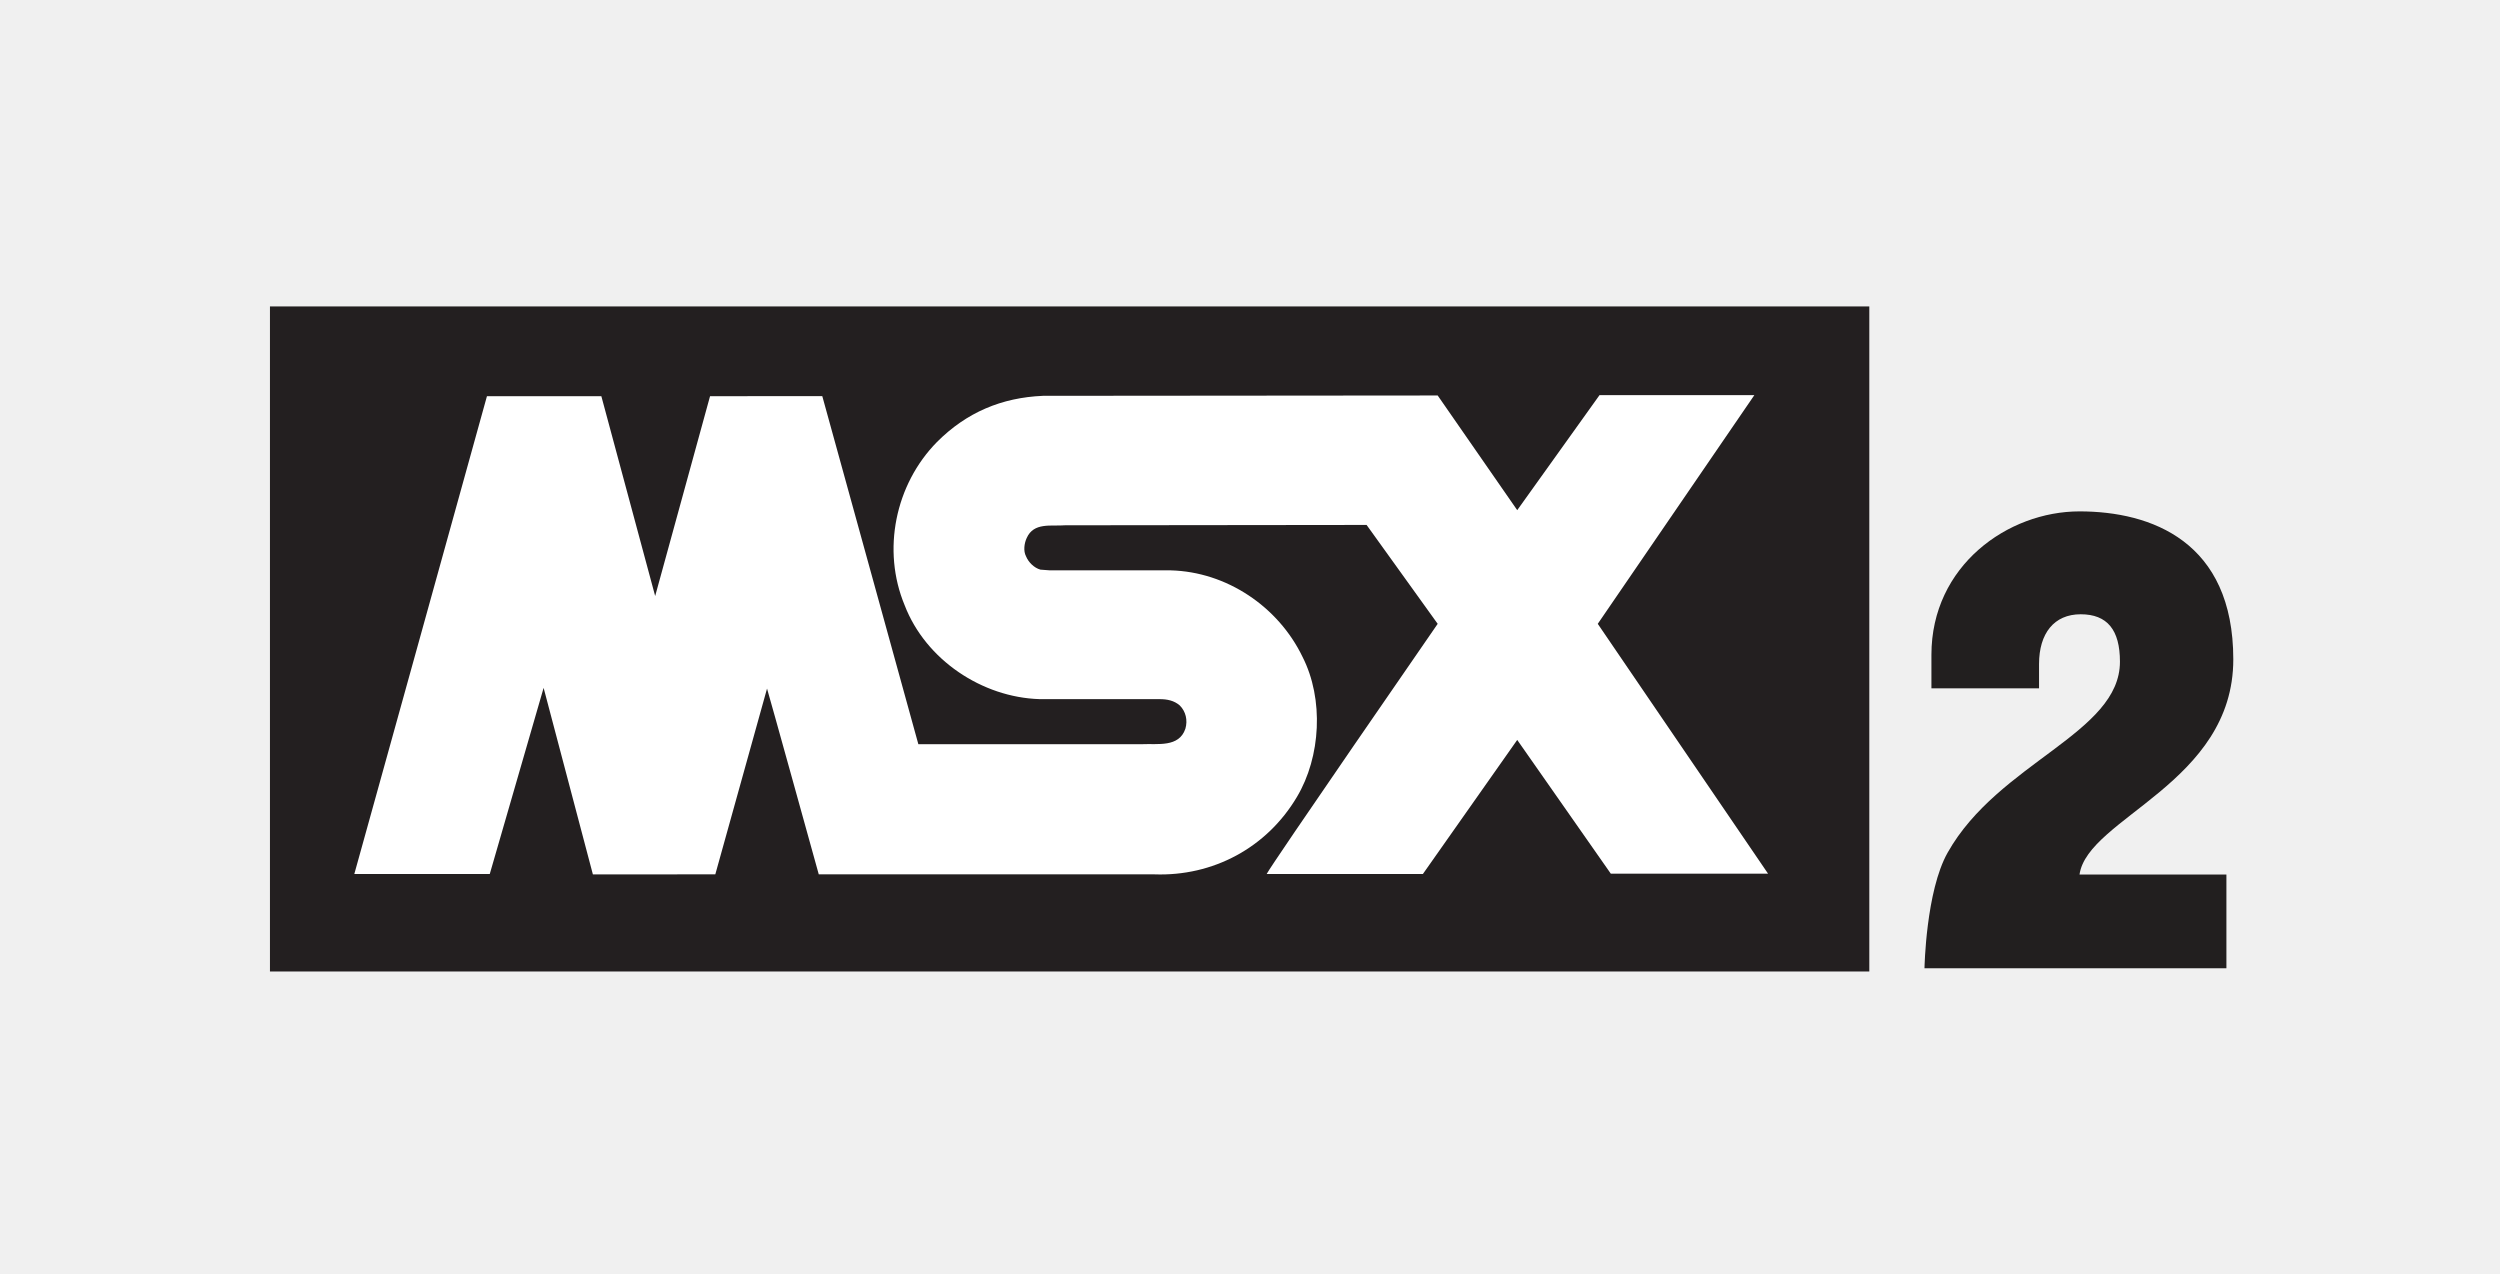
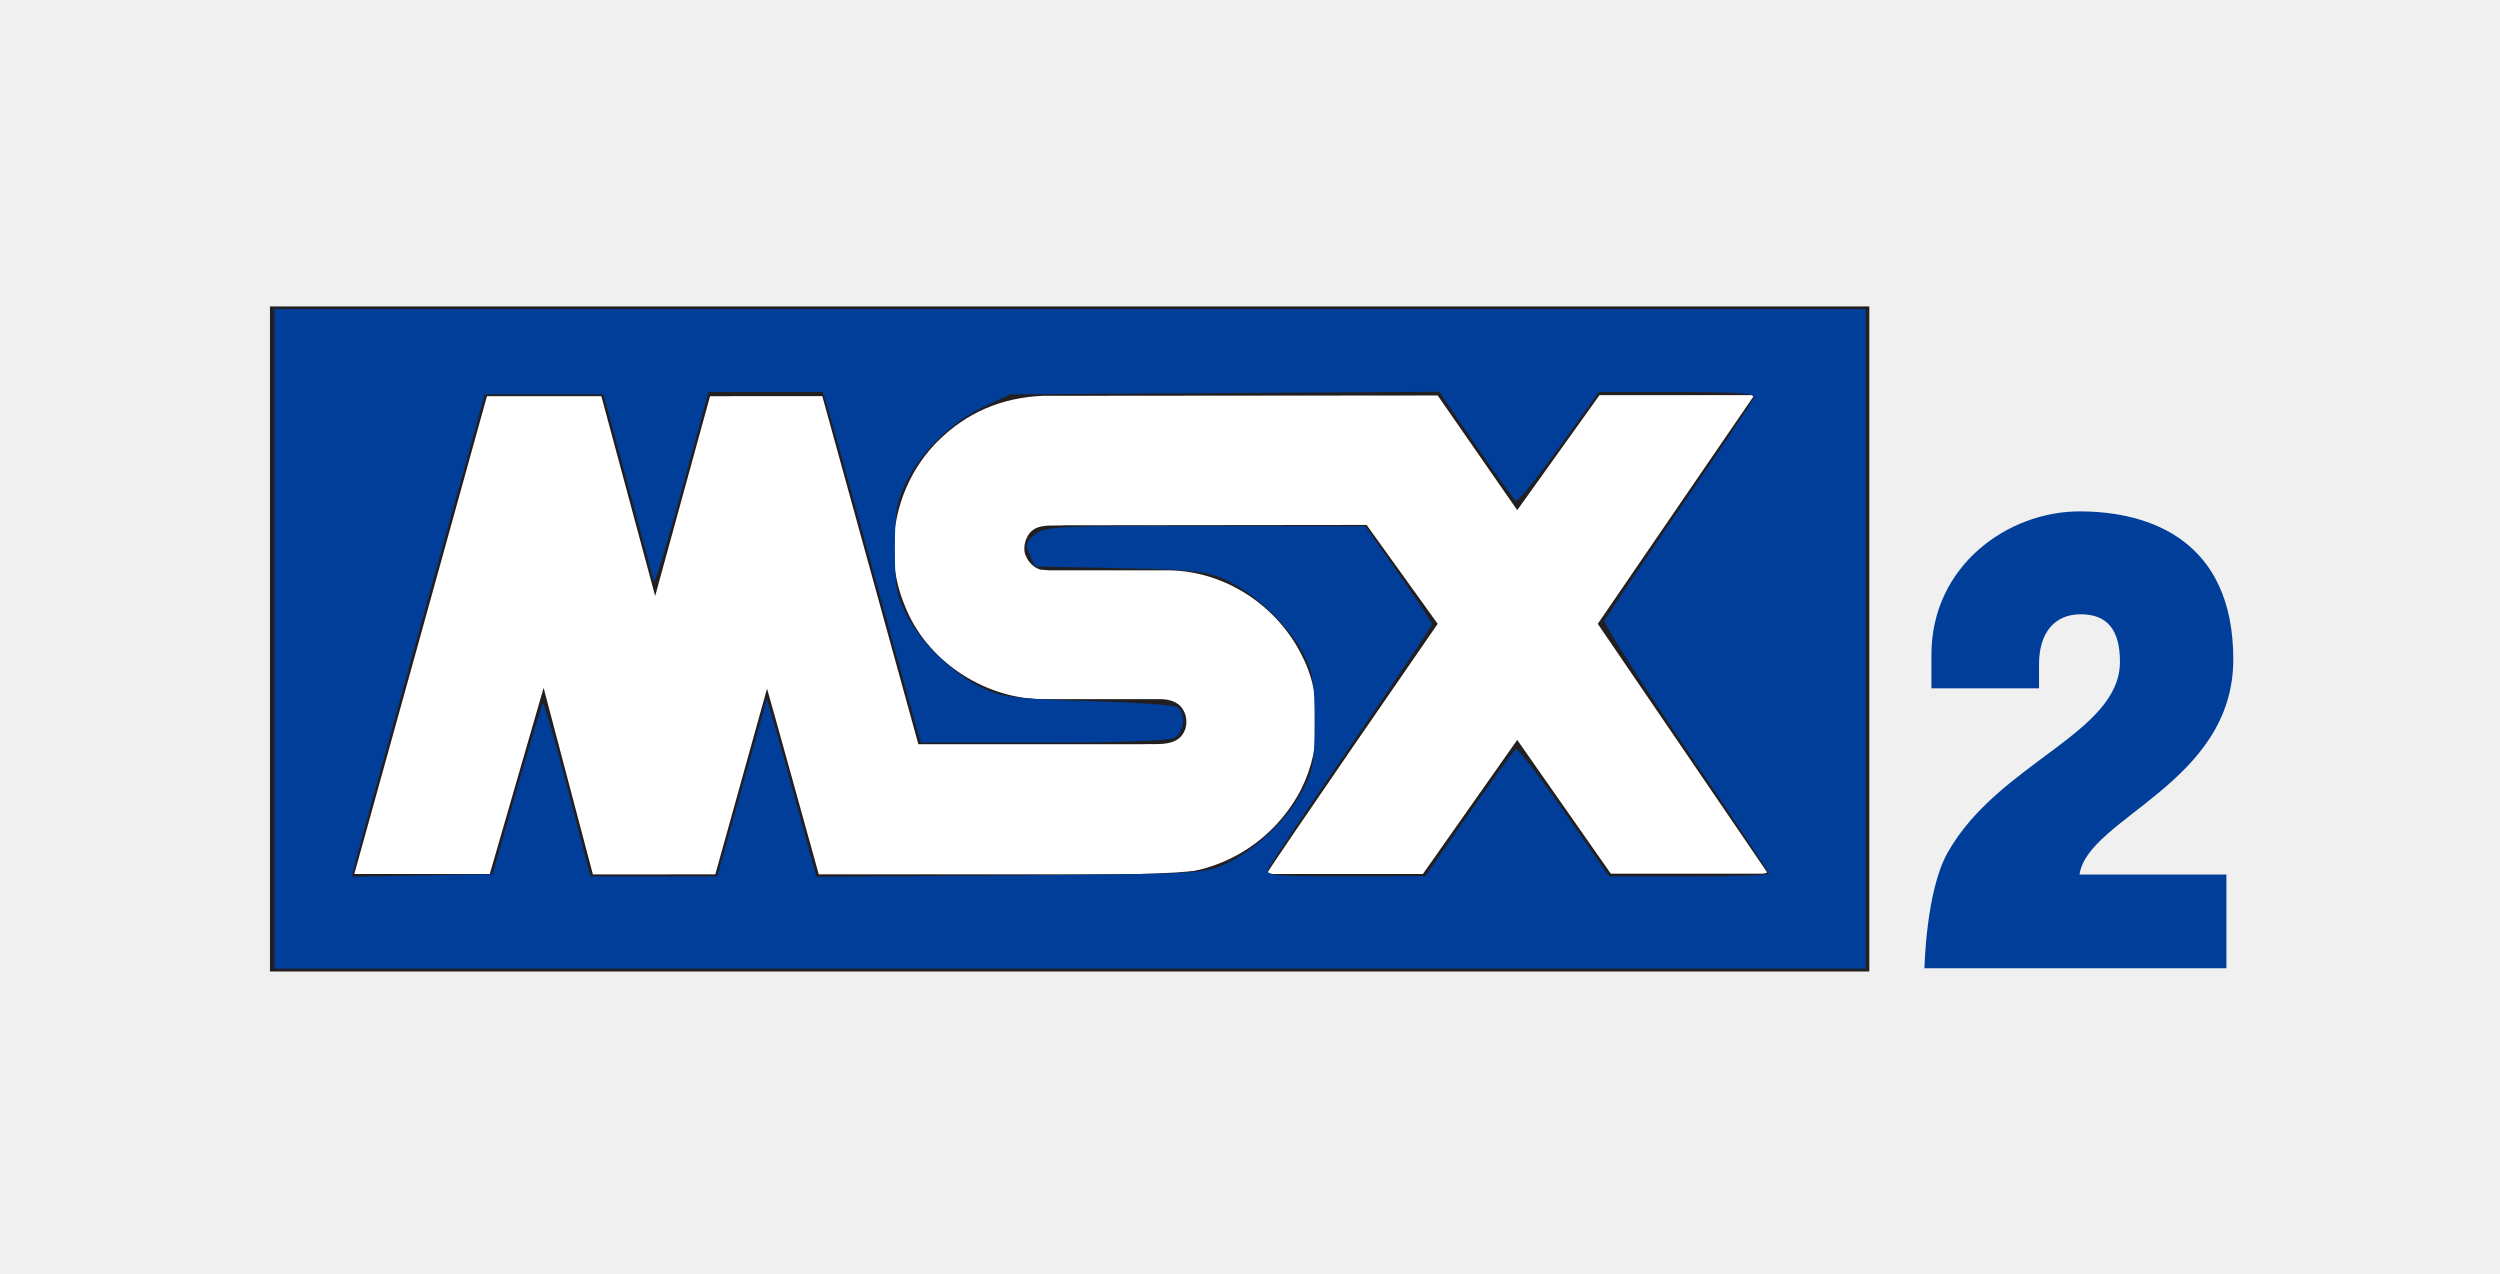
<svg xmlns="http://www.w3.org/2000/svg" version="1.1" id="svg2" x="0px" y="0px" viewBox="241 249.1 602.279 306.794" xml:space="preserve" width="602.279" height="306.794">
  <defs id="defs45">
    <clipPath id="a">
      <path d="M 0,236.721 H 875.059 V 0 H 0 Z" id="path2" />
    </clipPath>
  </defs>
-   <g id="g928">
-     <path style="fill:#231f20;stroke-width:0.976" d="M 306.034,322.924 H 691.339 V 483.142 H 306.034 Z" id="path2-6" />
+   <g id="g928" style="fill:#231f20;fill-opacity:1">
+     <path style="fill:#231f20;stroke-width:0.976;fill-opacity:1" d="M 306.034,322.924 H 691.339 V 483.142 H 306.034 Z" id="path2-6" />
  </g>
-   <g clip-path="url(#a)" transform="matrix(0.6787761,0,0,-0.6787761,298.2794,482.3617)" id="g13">
-     <path style="fill:#ffffff" d="m 538.262,203.399 -55.568,-81.16 60.44,-88.672 h -55.813 l -33.213,47.47 -33.48,-47.584 h -55.446 c 1.506,3.126 60.695,88.786 60.695,88.786 l -25.228,35.099 -107.02,-0.122 c -4.991,-0.394 -11.11,1.121 -13.614,-4.509 -0.876,-1.865 -1.252,-4.614 -0.246,-6.496 0.867,-2.119 2.872,-4.115 5.113,-4.737 l 3.371,-0.254 h 42.837 c 19.848,-0.499 38.216,-12.852 46.822,-30.713 7.626,-14.989 6.501,-35.467 -1.996,-49.711 -10.734,-18.097 -29.846,-28.218 -50.569,-27.474 h -119.138 c 0,0 -18.237,65.821 -18.36,65.935 l -18.359,-65.935 -43.452,-0.008 -17.484,66.197 -19.112,-66.058 h -48.074 c 0,0 44.204,159.09 47.076,169.587 h 40.597 l 19.104,-70.934 19.48,70.934 39.836,0.009 34.092,-123.526 h 79.425 c 5.48,0.262 13.106,-1.234 15.356,5.498 0.876,3.012 0.132,6.129 -1.996,8.248 -2.005,1.751 -4.5,2.241 -7.118,2.241 l -42.705,0.008 c -20.233,0.622 -40.335,13.86 -47.829,33.331 -8.117,19.489 -3.371,42.848 11.486,57.933 10.489,10.515 22.974,15.759 37.595,16.381 l 140.11,0.122 28.231,-40.702 29.207,40.825 z" id="path9" />
-     <path style="fill:#221f1f" d="m 653.678,33.258 c 2.856,20.12 54.579,32.427 54.579,76.371 0,41.86 -29.125,52.521 -54.579,52.521 -25.445,0 -52.563,-19.28 -52.563,-50.9 v -11.904 h 38.197 v 8.62 c 0,10.874 5.327,17.666 14.778,17.666 9.451,0 13.936,-5.557 13.936,-16.835 0,-25.454 -43.104,-35.719 -61.148,-67.752 -7.736,-13.67 -8.225,-41.045 -8.225,-41.045 h 107.16 v 33.258 z" id="path11" />
-   </g>
+   <path style="fill:#ffffff;stroke-width:0.679" d="m 663.639,344.299 -37.718,55.089 41.025,60.188 H 629.061 l -22.544,-32.221 -22.725,32.299 h -37.635 c 1.022,-2.122 41.198,-60.266 41.198,-60.266 l -17.124,-23.824 -72.643,0.083 c -3.388,0.267 -7.541,-0.761 -9.241,3.061 -0.595,1.266 -0.85,3.132 -0.167,4.409 0.589,1.438 1.949,2.793 3.471,3.215 l 2.288,0.172 h 29.077 c 13.472,0.339 25.94,8.724 31.782,20.847 5.176,10.174 4.413,24.074 -1.355,33.743 -7.286,12.284 -20.259,19.154 -34.325,18.649 h -80.868 c 0,0 -12.379,-44.678 -12.462,-44.755 l -12.462,44.755 -29.494,0.005 -11.868,-44.933 -12.973,44.839 h -32.631 c 0,0 30.005,-107.986 31.954,-115.112 h 27.556 l 12.967,48.148 13.223,-48.148 27.04,-0.006 23.141,83.847 h 53.912 c 3.72,-0.178 8.896,0.838 10.423,-3.732 0.595,-2.044 0.09,-4.16 -1.355,-5.599 -1.361,-1.189 -3.054,-1.521 -4.832,-1.521 l -28.987,-0.005 c -13.734,-0.422 -27.378,-9.408 -32.465,-22.624 -5.51,-13.229 -2.288,-29.084 7.796,-39.324 7.12,-7.137 15.594,-10.697 25.519,-11.119 l 95.103,-0.083 19.163,27.628 19.825,-27.711 z" id="path9" />
+   <path style="fill:#003e99;stroke-width:0.679;fill-opacity:1" d="m 741.98,459.787 c 1.939,-13.657 37.047,-22.011 37.047,-51.839 0,-28.414 -19.769,-35.65 -37.047,-35.65 -17.271,0 -35.679,13.087 -35.679,34.55 v 8.08 h 25.927 v -5.851 c 0,-7.381 3.616,-11.991 10.031,-11.991 6.415,0 9.459,3.772 9.459,11.427 0,17.278 -29.258,24.245 -41.506,45.988 -5.251,9.279 -5.583,27.86 -5.583,27.86 h 72.738 v -22.575 z" id="path11" />
+   <path style="fill:#231f20;fill-opacity:1;stroke-width:1.111" d="M 66.12,153.909 V 74.454 H 257.811 449.503 v 79.455 79.455 H 257.811 66.12 Z m 58.415,36.276 c 3.246,-11.219 6.088,-20.584 6.315,-20.811 0.228,-0.228 2.882,9.076 5.899,20.675 l 5.485,21.089 h 15.252 15.252 l 1.732,-5.958 c 0.953,-3.277 3.644,-12.897 5.982,-21.378 l 4.25,-15.42 1.789,6.099 c 0.984,3.354 3.682,12.994 5.995,21.422 l 4.206,15.323 46.673,-0.321 c 52.96,-0.364 51.655,-0.156 62.315,-9.945 7.746,-7.113 11.581,-15.912 11.582,-26.571 5e-4,-4.814 -0.763,-10.656 -1.784,-13.652 -2.429,-7.127 -11.233,-16.518 -19.118,-20.39 -6.105,-2.998 -7.024,-3.118 -26.676,-3.49 l -20.353,-0.385 -1.276,-2.801 c -1.11,-2.436 -0.94,-3.074 1.307,-4.893 2.421,-1.96 5.004,-2.089 41.076,-2.05 l 38.493,0.042 8.057,11.511 c 4.431,6.331 8.057,11.758 8.057,12.06 0,0.302 -9.001,13.674 -20.003,29.715 -11.001,16.041 -20.003,29.598 -20.003,30.125 0,0.528 8.626,0.953 19.169,0.944 l 19.169,-0.015 10.472,-15.041 c 5.76,-8.272 10.845,-15.272 11.302,-15.554 0.456,-0.282 5.71,6.493 11.674,15.056 l 10.844,15.568 h 19.367 c 15.251,0 19.251,-0.301 18.823,-1.419 -0.299,-0.78 -9.354,-14.329 -20.121,-30.109 -10.767,-15.78 -19.577,-28.95 -19.577,-29.268 0,-0.318 8.04,-12.334 17.868,-26.703 9.827,-14.368 18.136,-26.825 18.465,-27.681 0.5,-1.304 -2.519,-1.507 -18.647,-1.252 l -19.244,0.305 -8.736,12.224 c -4.805,6.723 -9.152,12.647 -9.662,13.164 -0.51,0.517 -5.104,-5.123 -10.21,-12.533 l -9.284,-13.472 -51.788,0.309 -51.788,0.309 -7.607,3.889 c -14.252,7.287 -21.323,19.872 -20.241,36.028 0.921,13.754 8.369,24.66 20.855,30.537 5.676,2.672 7.538,2.917 26.114,3.439 11.001,0.309 20.628,0.966 21.392,1.461 2.142,1.387 1.657,6.102 -0.76,7.396 -1.327,0.71 -13.433,1.15 -31.628,1.15 h -29.478 l -1.14,-4.167 c -0.627,-2.292 -5.832,-21.169 -11.568,-41.95 l -10.428,-37.783 -13.946,-0.31 -13.946,-0.31 -1.682,5.867 c -0.925,3.227 -3.835,13.858 -6.467,23.624 -2.632,9.767 -4.941,17.018 -5.132,16.113 -0.191,-0.904 -2.993,-11.396 -6.227,-23.314 l -5.88,-21.669 h -14.304 -14.304 l -15.274,55.007 c -8.4,30.254 -15.586,56.396 -15.968,58.093 l -0.694,3.085 16.906,-0.307 16.906,-0.307 z" id="path72295" transform="translate(241,249.1)" />
+   <path style="fill:#003e99;fill-opacity:1;stroke-width:1.111" d="M 66.12,153.909 V 74.454 H 257.811 449.503 v 79.455 79.455 H 257.811 66.12 Z m 58.367,36.342 c 3.2,-11.183 6.037,-20.55 6.303,-20.816 0.266,-0.266 2.952,9.006 5.968,20.605 l 5.483,21.09 15.249,0.004 15.249,0.004 1.664,-5.834 c 0.915,-3.209 3.613,-12.835 5.995,-21.392 l 4.331,-15.558 1.644,5.556 c 0.904,3.056 3.596,12.705 5.982,21.442 l 4.338,15.886 46.673,-0.344 c 45.293,-0.334 46.828,-0.416 51.917,-2.775 7.061,-3.272 14.872,-10.677 18.457,-17.496 2.612,-4.968 2.946,-6.856 2.957,-16.713 0.01,-9.622 -0.354,-11.829 -2.716,-16.451 -3.388,-6.633 -11.781,-14.609 -18.701,-17.774 -4.625,-2.115 -7.639,-2.445 -25.595,-2.807 l -20.353,-0.41 -1.276,-2.801 c -1.11,-2.436 -0.94,-3.074 1.307,-4.893 2.421,-1.96 5.004,-2.089 41.076,-2.05 l 38.493,0.042 8.057,11.511 c 4.431,6.331 8.057,11.771 8.057,12.088 0,0.317 -8.768,13.374 -19.485,29.015 -10.717,15.641 -19.771,29.185 -20.121,30.098 -0.55,1.433 1.992,1.654 18.651,1.622 l 19.288,-0.037 10.509,-15.042 c 5.78,-8.273 10.866,-15.262 11.302,-15.532 0.436,-0.269 5.673,6.516 11.637,15.079 l 10.844,15.569 h 19.248 c 10.586,0 19.248,-0.296 19.248,-0.657 0,-0.361 -9.02,-13.955 -20.043,-30.207 -11.024,-16.253 -19.832,-30.084 -19.574,-30.736 0.258,-0.652 8.337,-12.687 17.953,-26.745 9.616,-14.057 17.728,-26.184 18.026,-26.948 0.421,-1.078 -3.698,-1.389 -18.401,-1.389 h -18.944 l -9.591,13.352 c -5.275,7.344 -9.949,13.131 -10.386,12.86 -0.438,-0.27 -4.778,-6.295 -9.645,-13.389 l -8.849,-12.897 -51.673,0.314 -51.673,0.314 -6.33,2.967 c -7.714,3.616 -15.087,10.77 -18.731,18.176 -2.309,4.692 -2.719,7.123 -2.715,16.084 0.004,9.273 0.364,11.238 2.957,16.158 3.597,6.827 11.523,14.334 18.512,17.535 4.497,2.059 7.885,2.457 25.198,2.957 11.001,0.318 20.628,0.982 21.392,1.477 2.142,1.387 1.657,6.102 -0.76,7.396 -1.327,0.71 -13.422,1.15 -31.592,1.15 h -29.442 l -1.682,-5.834 c -0.925,-3.209 -5.73,-20.586 -10.678,-38.616 -4.947,-18.03 -9.515,-34.407 -10.151,-36.394 l -1.156,-3.612 H 184.434 170.682 l -0.977,3.612 c -8.491,31.376 -11.954,43.238 -12.236,41.902 -0.188,-0.891 -2.988,-11.371 -6.222,-23.289 l -5.88,-21.669 h -14.281 -14.281 l -15.286,55.007 c -8.407,30.254 -15.603,56.396 -15.991,58.093 l -0.705,3.085 16.923,-0.307 16.923,-0.307 z" id="path72334" transform="translate(241,249.1)" />
</svg>
